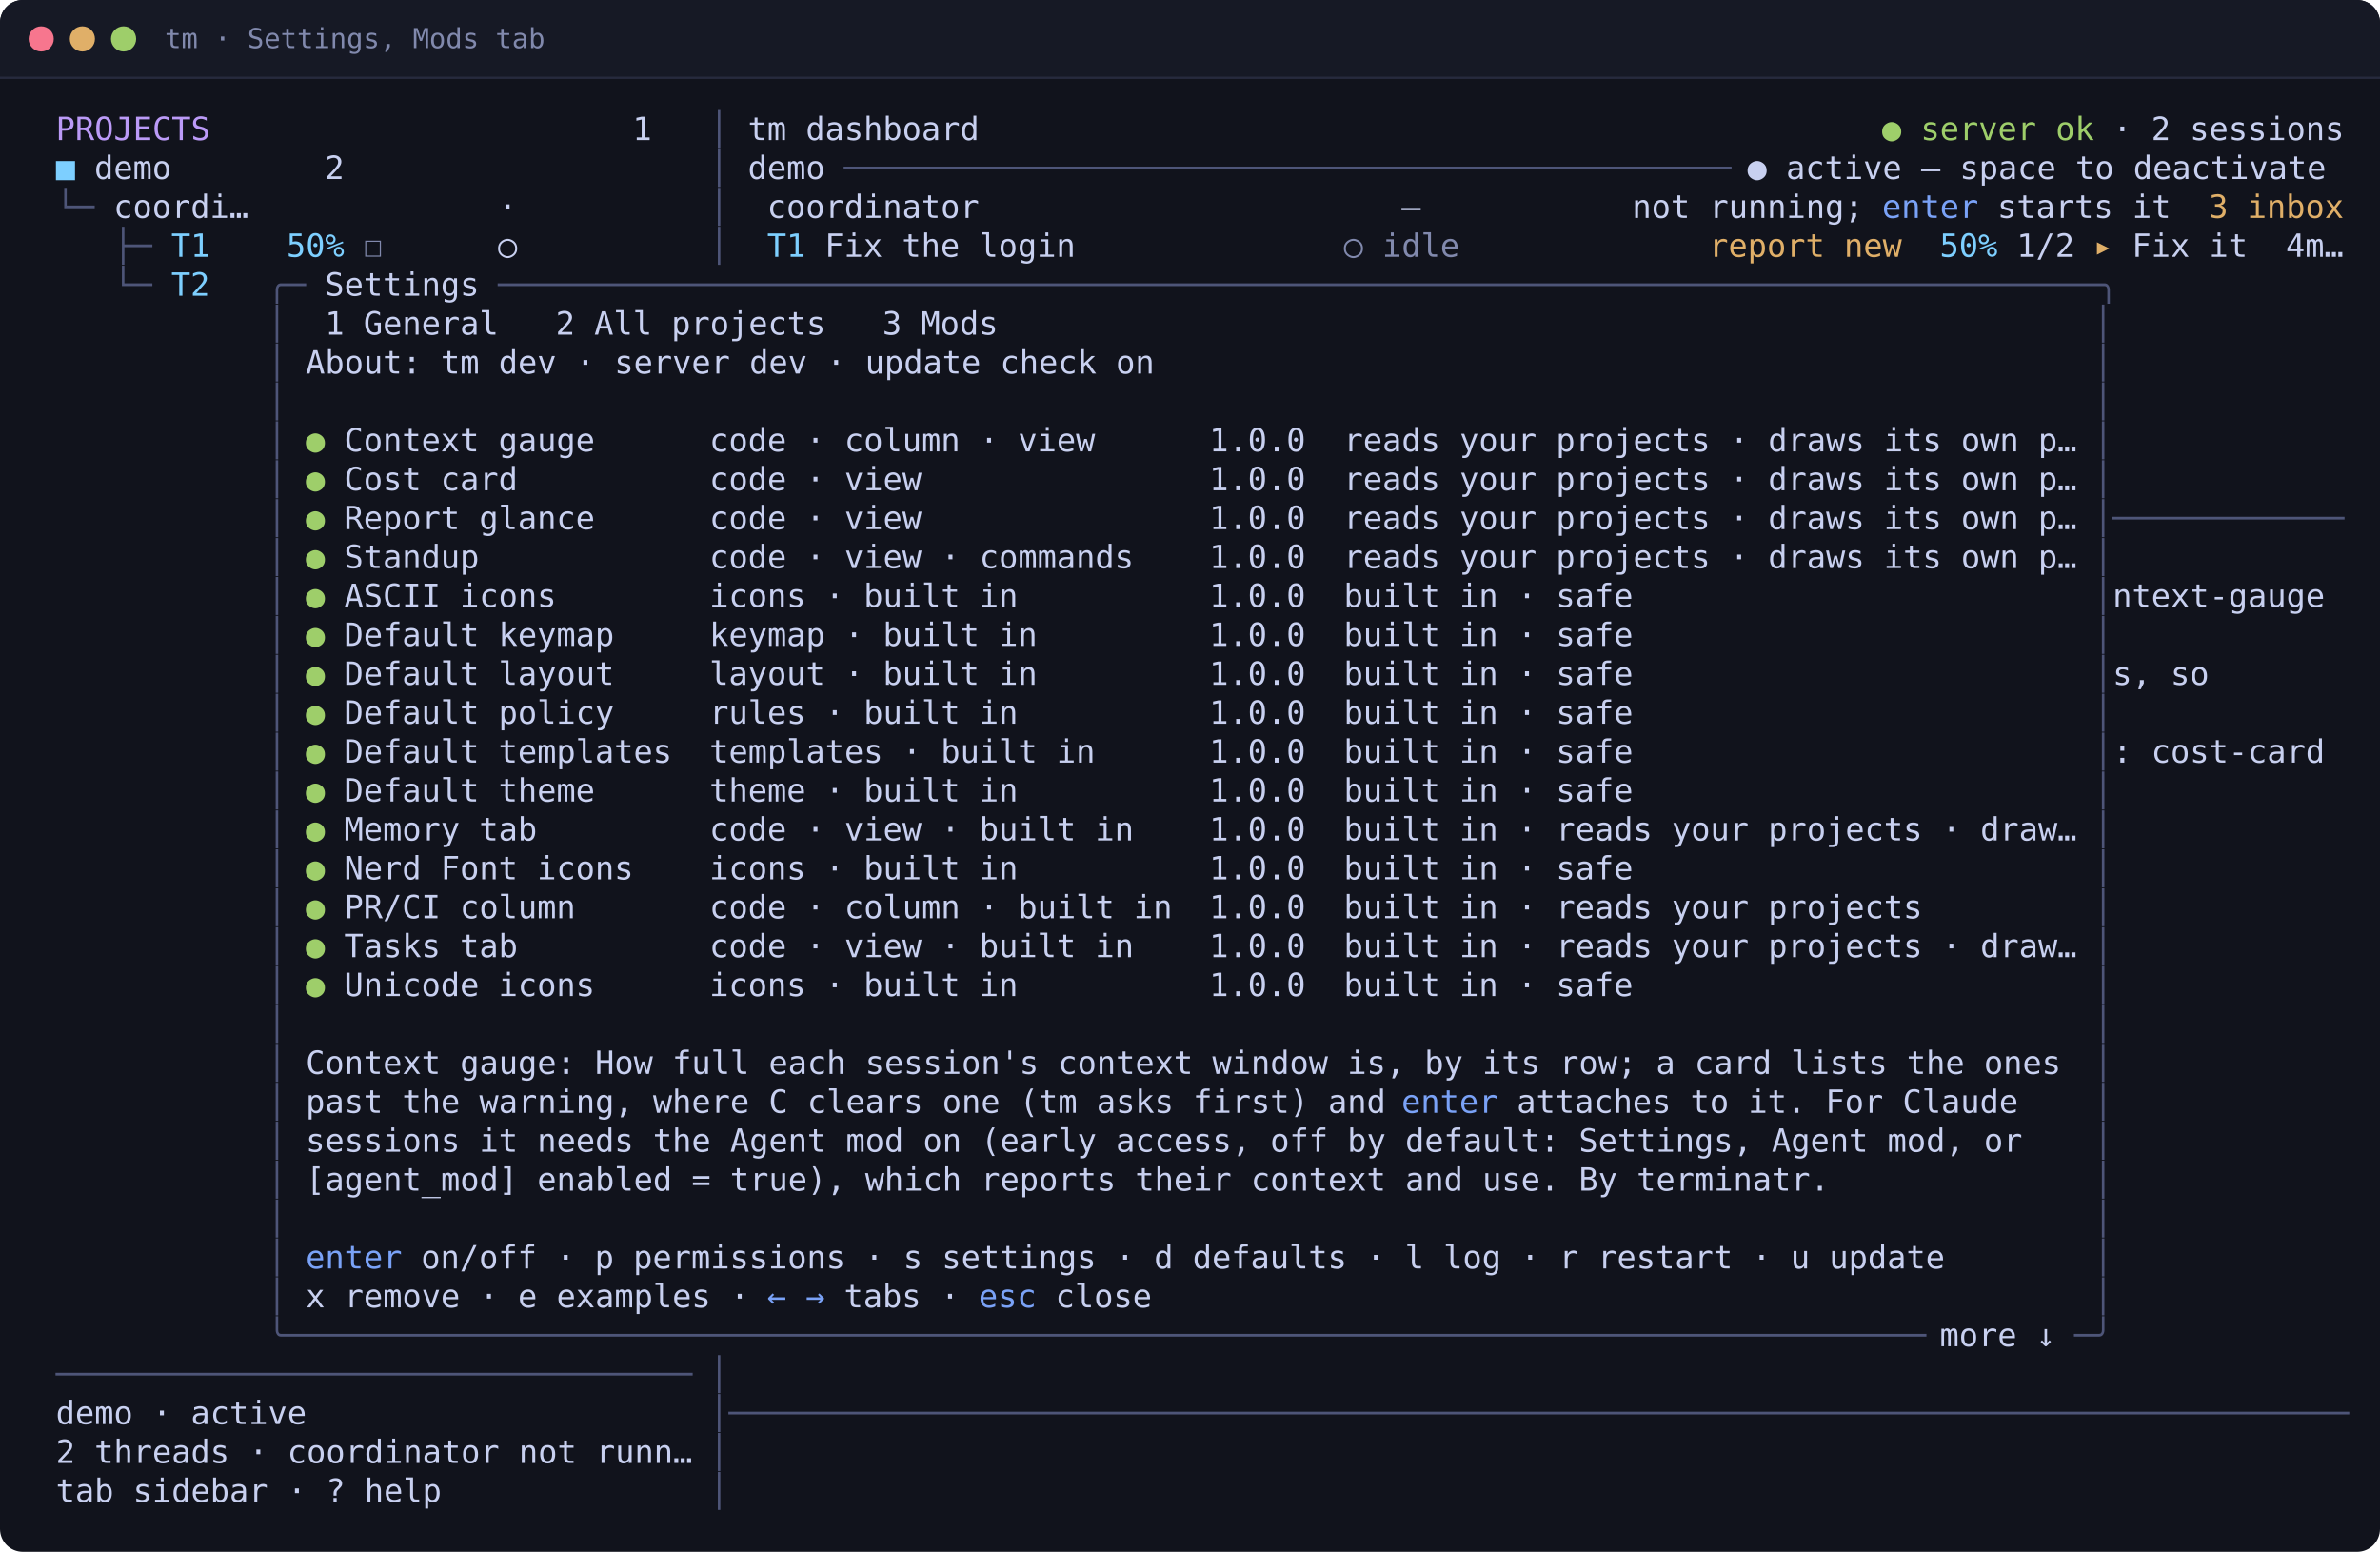
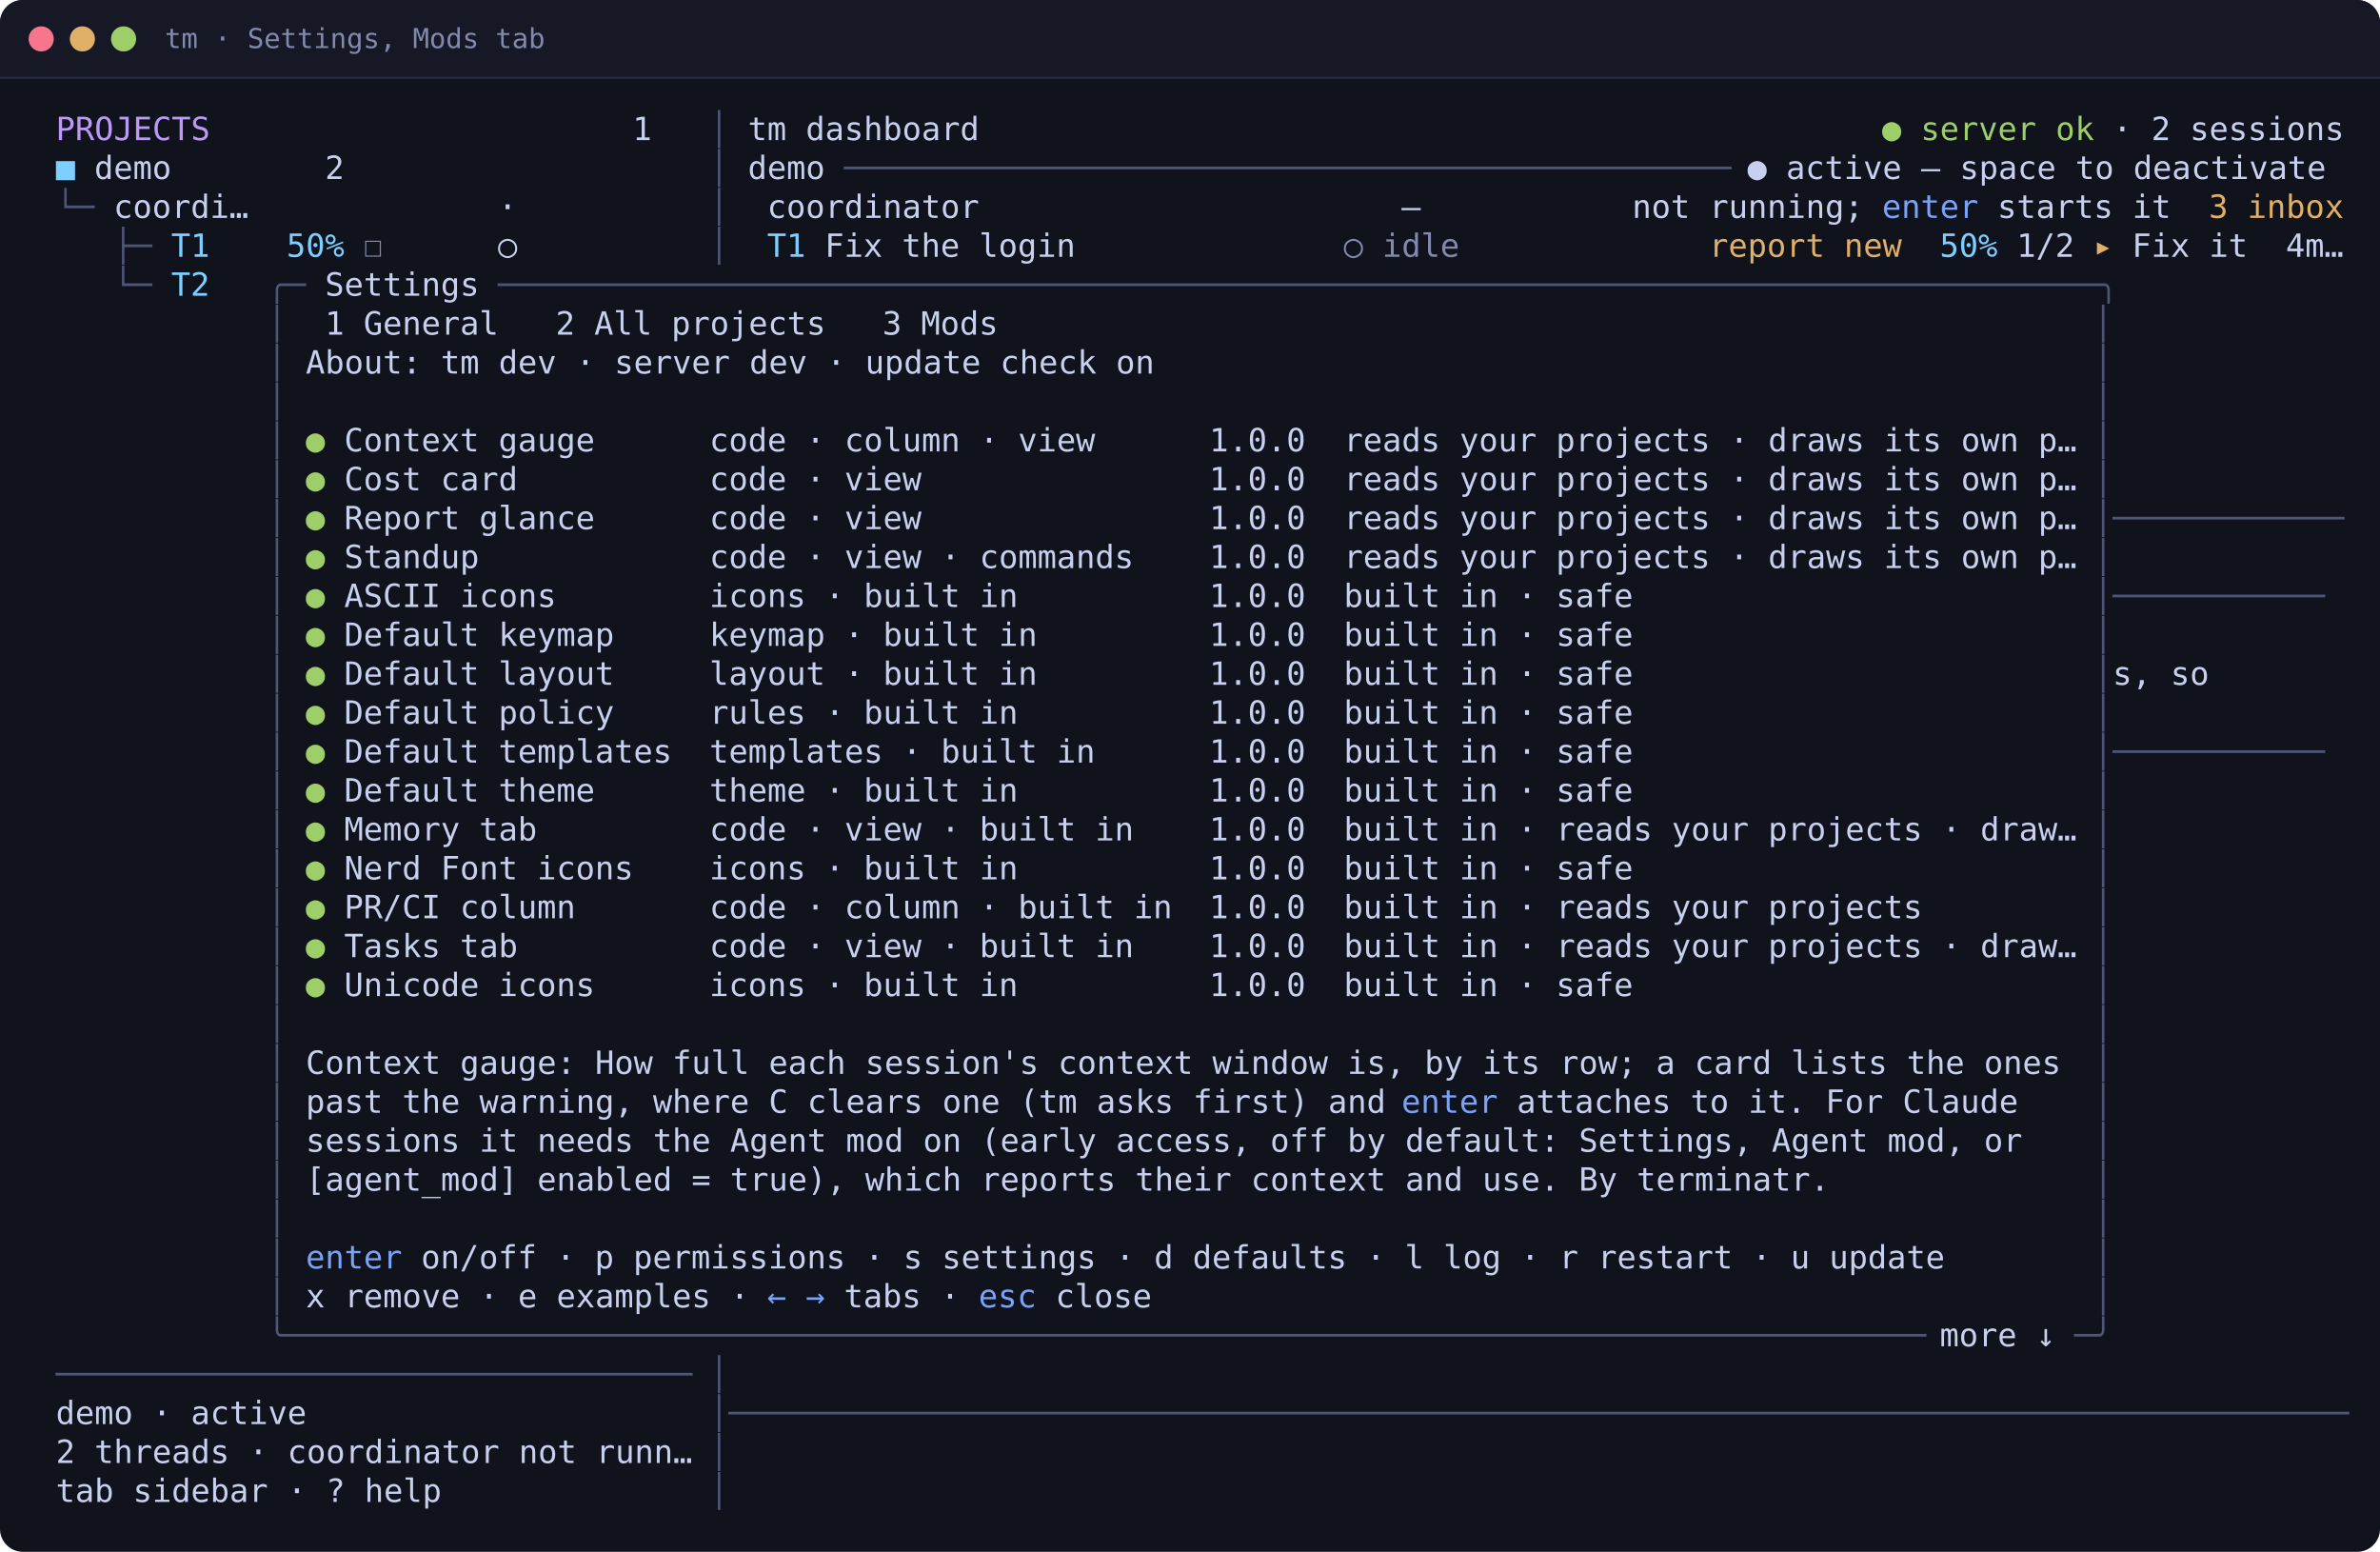
<svg xmlns="http://www.w3.org/2000/svg" width="1040" height="678" viewBox="0 0 1040 678" role="img" aria-labelledby="t">
  <style>text{font:14px ui-monospace,SFMono-Regular,Menlo,Consolas,'DejaVu Sans Mono','Liberation Mono',monospace;white-space:pre}</style>
  <rect width="1040" height="678" rx="10" fill="#11131c" />
  <rect width="1040" height="34" rx="10" fill="#161925" />
  <rect y="24" width="1040" height="10" fill="#161925" />
  <line x1="0" y1="34" x2="1040" y2="34" stroke="#262a3d" />
  <circle cx="18" cy="17" r="5.5" fill="#f7768e" />
  <circle cx="36" cy="17" r="5.5" fill="#e0af68" />
  <circle cx="54" cy="17" r="5.5" fill="#9ece6a" />
  <text x="72" y="21" fill="#8189ad" style="font-size:12px">tm · Settings, Mods tab</text>
  <text x="24.4" y="61.2" fill="#bb9af7" font-weight="700" textLength="67.2" lengthAdjust="spacingAndGlyphs">PROJECTS</text>
  <text x="276.4" y="61.2" fill="#c8d0f0">1</text>
  <text x="310.0" y="61.2" fill="#4e5578">│</text>
  <text x="326.8" y="61.2" fill="#c8d0f0" font-weight="700" textLength="100.8" lengthAdjust="spacingAndGlyphs">tm dashboard</text>
  <text x="822.4" y="61.2" fill="#9ece6a" textLength="92.4" lengthAdjust="spacingAndGlyphs">● server ok</text>
  <text x="923.2" y="61.2" fill="#c8d0f0" textLength="100.8" lengthAdjust="spacingAndGlyphs">· 2 sessions</text>
  <text x="24.4" y="78.2" fill="#7dcfff">■</text>
  <text x="41.2" y="78.2" fill="#c8d0f0" textLength="33.6" lengthAdjust="spacingAndGlyphs">demo</text>
  <text x="142.0" y="78.2" fill="#c8d0f0">2</text>
  <text x="310.0" y="78.2" fill="#4e5578">│</text>
  <text x="326.8" y="78.2" fill="#c8d0f0" textLength="33.6" lengthAdjust="spacingAndGlyphs">demo</text>
  <text x="368.8" y="78.2" fill="#4e5578" textLength="386.4" lengthAdjust="spacingAndGlyphs">──────────────────────────────────────────────</text>
  <text x="763.6" y="78.2" fill="#c8d0f0" textLength="252.0" lengthAdjust="spacingAndGlyphs">● active — space to deactivate</text>
  <text x="24.4" y="95.2" fill="#4e5578" textLength="16.8" lengthAdjust="spacingAndGlyphs">└─</text>
  <text x="49.6" y="95.2" fill="#c8d0f0" textLength="58.8" lengthAdjust="spacingAndGlyphs">coordi…</text>
  <text x="217.6" y="95.2" fill="#c8d0f0">·</text>
  <text x="310.0" y="95.2" fill="#4e5578">│</text>
  <text x="335.2" y="95.2" fill="#c8d0f0" textLength="92.4" lengthAdjust="spacingAndGlyphs">coordinator</text>
  <text x="612.4" y="95.2" fill="#c8d0f0">—</text>
  <text x="713.2" y="95.2" fill="#c8d0f0" textLength="100.8" lengthAdjust="spacingAndGlyphs">not running;</text>
  <text x="822.4" y="95.2" fill="#7aa2f7" textLength="42.0" lengthAdjust="spacingAndGlyphs">enter</text>
  <text x="872.8" y="95.2" fill="#c8d0f0" textLength="75.6" lengthAdjust="spacingAndGlyphs">starts it</text>
  <text x="965.2" y="95.2" fill="#e0af68" textLength="58.8" lengthAdjust="spacingAndGlyphs">3 inbox</text>
  <text x="49.6" y="112.2" fill="#4e5578" textLength="16.8" lengthAdjust="spacingAndGlyphs">├─</text>
  <text x="74.8" y="112.2" fill="#7dcfff" font-weight="700" textLength="16.8" lengthAdjust="spacingAndGlyphs">T1</text>
  <text x="125.2" y="112.2" fill="#7dcfff" textLength="25.2" lengthAdjust="spacingAndGlyphs">50%</text>
  <text x="158.8" y="112.2" fill="#8189ad">☐</text>
  <text x="217.6" y="112.2" fill="#c8d0f0">○</text>
  <text x="310.0" y="112.2" fill="#4e5578">│</text>
  <text x="335.2" y="112.2" fill="#7dcfff" font-weight="700" textLength="16.8" lengthAdjust="spacingAndGlyphs">T1</text>
  <text x="360.4" y="112.2" fill="#c8d0f0" textLength="109.2" lengthAdjust="spacingAndGlyphs">Fix the login</text>
  <text x="587.2" y="112.2" fill="#8189ad" textLength="50.4" lengthAdjust="spacingAndGlyphs">○ idle</text>
  <text x="746.8" y="112.2" fill="#e0af68" textLength="84.0" lengthAdjust="spacingAndGlyphs">report new</text>
  <text x="847.6" y="112.2" fill="#7dcfff" textLength="25.2" lengthAdjust="spacingAndGlyphs">50%</text>
  <text x="881.2" y="112.2" fill="#c8d0f0" textLength="25.2" lengthAdjust="spacingAndGlyphs">1/2</text>
  <text x="914.8" y="112.2" fill="#e0af68">▸</text>
  <text x="931.6" y="112.2" fill="#c8d0f0" textLength="50.4" lengthAdjust="spacingAndGlyphs">Fix it</text>
  <text x="998.8" y="112.2" fill="#c8d0f0" textLength="25.2" lengthAdjust="spacingAndGlyphs">4m…</text>
  <text x="49.6" y="129.2" fill="#4e5578" textLength="16.8" lengthAdjust="spacingAndGlyphs">└─</text>
  <text x="74.8" y="129.2" fill="#7dcfff" font-weight="700" textLength="16.8" lengthAdjust="spacingAndGlyphs">T2</text>
  <text x="116.8" y="129.2" fill="#4e5578" textLength="16.8" lengthAdjust="spacingAndGlyphs">╭─</text>
  <text x="142.0" y="129.2" fill="#c8d0f0" textLength="67.2" lengthAdjust="spacingAndGlyphs">Settings</text>
  <text x="217.6" y="129.2" fill="#4e5578" textLength="705.6" lengthAdjust="spacingAndGlyphs">───────────────────────────────────────────────────────────────────────────────────╮</text>
  <text x="116.8" y="146.2" fill="#4e5578">│</text>
  <text x="142.0" y="146.2" fill="#c8d0f0" textLength="75.6" lengthAdjust="spacingAndGlyphs">1 General</text>
  <text x="242.8" y="146.2" fill="#c8d0f0" textLength="117.6" lengthAdjust="spacingAndGlyphs">2 All projects</text>
  <text x="385.6" y="146.2" fill="#c8d0f0" textLength="50.4" lengthAdjust="spacingAndGlyphs">3 Mods</text>
  <text x="914.8" y="146.2" fill="#4e5578">│</text>
  <text x="116.8" y="163.2" fill="#4e5578">│</text>
  <text x="133.6" y="163.2" fill="#c8d0f0" textLength="369.6" lengthAdjust="spacingAndGlyphs">About: tm dev · server dev · update check on</text>
  <text x="914.8" y="163.2" fill="#4e5578">│</text>
  <text x="116.8" y="180.2" fill="#4e5578">│</text>
  <text x="914.8" y="180.2" fill="#4e5578">│</text>
  <text x="116.8" y="197.2" fill="#4e5578">│</text>
  <text x="133.6" y="197.2" fill="#9ece6a">●</text>
  <text x="150.4" y="197.2" fill="#c8d0f0" textLength="109.2" lengthAdjust="spacingAndGlyphs">Context gauge</text>
  <text x="310.0" y="197.2" fill="#c8d0f0" textLength="168.0" lengthAdjust="spacingAndGlyphs">code · column · view</text>
  <text x="528.4" y="197.2" fill="#c8d0f0" textLength="42.0" lengthAdjust="spacingAndGlyphs">1.0.0</text>
  <text x="587.2" y="197.2" fill="#c8d0f0" textLength="319.2" lengthAdjust="spacingAndGlyphs">reads your projects · draws its own p…</text>
  <text x="914.8" y="197.2" fill="#4e5578">│</text>
  <text x="116.8" y="214.2" fill="#4e5578">│</text>
  <text x="133.6" y="214.2" fill="#9ece6a">●</text>
  <text x="150.4" y="214.2" fill="#c8d0f0" textLength="75.6" lengthAdjust="spacingAndGlyphs">Cost card</text>
  <text x="310.0" y="214.2" fill="#c8d0f0" textLength="92.4" lengthAdjust="spacingAndGlyphs">code · view</text>
  <text x="528.4" y="214.2" fill="#c8d0f0" textLength="42.0" lengthAdjust="spacingAndGlyphs">1.0.0</text>
  <text x="587.2" y="214.2" fill="#c8d0f0" textLength="319.2" lengthAdjust="spacingAndGlyphs">reads your projects · draws its own p…</text>
  <text x="914.8" y="214.2" fill="#4e5578">│</text>
  <text x="116.8" y="231.2" fill="#4e5578">│</text>
  <text x="133.6" y="231.2" fill="#9ece6a">●</text>
  <text x="150.4" y="231.2" fill="#c8d0f0" textLength="109.2" lengthAdjust="spacingAndGlyphs">Report glance</text>
  <text x="310.0" y="231.2" fill="#c8d0f0" textLength="92.4" lengthAdjust="spacingAndGlyphs">code · view</text>
  <text x="528.4" y="231.2" fill="#c8d0f0" textLength="42.0" lengthAdjust="spacingAndGlyphs">1.0.0</text>
  <text x="587.2" y="231.2" fill="#c8d0f0" textLength="319.2" lengthAdjust="spacingAndGlyphs">reads your projects · draws its own p…</text>
  <text x="914.8" y="231.2" fill="#4e5578" textLength="109.2" lengthAdjust="spacingAndGlyphs">│────────────</text>
  <text x="116.8" y="248.2" fill="#4e5578">│</text>
  <text x="133.6" y="248.2" fill="#9ece6a">●</text>
  <text x="150.4" y="248.2" fill="#c8d0f0" textLength="58.8" lengthAdjust="spacingAndGlyphs">Standup</text>
  <text x="310.0" y="248.2" fill="#c8d0f0" textLength="184.8" lengthAdjust="spacingAndGlyphs">code · view · commands</text>
  <text x="528.4" y="248.2" fill="#c8d0f0" textLength="42.0" lengthAdjust="spacingAndGlyphs">1.0.0</text>
  <text x="587.2" y="248.2" fill="#c8d0f0" textLength="319.2" lengthAdjust="spacingAndGlyphs">reads your projects · draws its own p…</text>
  <text x="914.8" y="248.2" fill="#4e5578">│</text>
  <text x="116.8" y="265.2" fill="#4e5578">│</text>
  <text x="133.6" y="265.2" fill="#9ece6a">●</text>
  <text x="150.4" y="265.2" fill="#c8d0f0" textLength="92.4" lengthAdjust="spacingAndGlyphs">ASCII icons</text>
  <text x="310.0" y="265.2" fill="#c8d0f0" textLength="134.4" lengthAdjust="spacingAndGlyphs">icons · built in</text>
  <text x="528.4" y="265.2" fill="#c8d0f0" textLength="42.0" lengthAdjust="spacingAndGlyphs">1.0.0</text>
  <text x="587.2" y="265.2" fill="#c8d0f0" textLength="126.0" lengthAdjust="spacingAndGlyphs">built in · safe</text>
-   <text x="914.8" y="265.2" fill="#4e5578">│</text>
-   <text x="923.2" y="265.2" fill="#c8d0f0" textLength="92.4" lengthAdjust="spacingAndGlyphs">ntext-gauge</text>
+   <text x="914.8" y="265.2" fill="#4e5578" textLength="100.8" lengthAdjust="spacingAndGlyphs">│───────────</text>
  <text x="116.8" y="282.2" fill="#4e5578">│</text>
  <text x="133.6" y="282.2" fill="#9ece6a">●</text>
  <text x="150.4" y="282.2" fill="#c8d0f0" textLength="117.6" lengthAdjust="spacingAndGlyphs">Default keymap</text>
  <text x="310.0" y="282.2" fill="#c8d0f0" textLength="142.8" lengthAdjust="spacingAndGlyphs">keymap · built in</text>
  <text x="528.4" y="282.2" fill="#c8d0f0" textLength="42.0" lengthAdjust="spacingAndGlyphs">1.0.0</text>
  <text x="587.2" y="282.2" fill="#c8d0f0" textLength="126.0" lengthAdjust="spacingAndGlyphs">built in · safe</text>
  <text x="914.8" y="282.2" fill="#4e5578">│</text>
  <text x="116.8" y="299.2" fill="#4e5578">│</text>
  <text x="133.6" y="299.2" fill="#9ece6a">●</text>
  <text x="150.4" y="299.2" fill="#c8d0f0" textLength="117.6" lengthAdjust="spacingAndGlyphs">Default layout</text>
  <text x="310.0" y="299.2" fill="#c8d0f0" textLength="142.8" lengthAdjust="spacingAndGlyphs">layout · built in</text>
  <text x="528.4" y="299.2" fill="#c8d0f0" textLength="42.0" lengthAdjust="spacingAndGlyphs">1.0.0</text>
  <text x="587.2" y="299.2" fill="#c8d0f0" textLength="126.0" lengthAdjust="spacingAndGlyphs">built in · safe</text>
  <text x="914.8" y="299.2" fill="#4e5578">│</text>
  <text x="923.2" y="299.2" fill="#c8d0f0" textLength="42.0" lengthAdjust="spacingAndGlyphs">s, so</text>
  <text x="116.8" y="316.2" fill="#4e5578">│</text>
  <text x="133.6" y="316.2" fill="#9ece6a">●</text>
  <text x="150.4" y="316.2" fill="#c8d0f0" textLength="117.6" lengthAdjust="spacingAndGlyphs">Default policy</text>
  <text x="310.0" y="316.2" fill="#c8d0f0" textLength="134.4" lengthAdjust="spacingAndGlyphs">rules · built in</text>
  <text x="528.4" y="316.2" fill="#c8d0f0" textLength="42.0" lengthAdjust="spacingAndGlyphs">1.0.0</text>
  <text x="587.2" y="316.2" fill="#c8d0f0" textLength="126.0" lengthAdjust="spacingAndGlyphs">built in · safe</text>
  <text x="914.8" y="316.2" fill="#4e5578">│</text>
  <text x="116.8" y="333.2" fill="#4e5578">│</text>
  <text x="133.6" y="333.2" fill="#9ece6a">●</text>
  <text x="150.4" y="333.2" fill="#c8d0f0" textLength="142.8" lengthAdjust="spacingAndGlyphs">Default templates</text>
  <text x="310.0" y="333.2" fill="#c8d0f0" textLength="168.0" lengthAdjust="spacingAndGlyphs">templates · built in</text>
  <text x="528.4" y="333.2" fill="#c8d0f0" textLength="42.0" lengthAdjust="spacingAndGlyphs">1.0.0</text>
  <text x="587.2" y="333.2" fill="#c8d0f0" textLength="126.0" lengthAdjust="spacingAndGlyphs">built in · safe</text>
-   <text x="914.8" y="333.2" fill="#4e5578">│</text>
-   <text x="923.2" y="333.2" fill="#c8d0f0" textLength="92.4" lengthAdjust="spacingAndGlyphs">: cost-card</text>
+   <text x="914.8" y="333.2" fill="#4e5578" textLength="100.8" lengthAdjust="spacingAndGlyphs">│───────────</text>
  <text x="116.8" y="350.2" fill="#4e5578">│</text>
  <text x="133.6" y="350.2" fill="#9ece6a">●</text>
  <text x="150.4" y="350.2" fill="#c8d0f0" textLength="109.2" lengthAdjust="spacingAndGlyphs">Default theme</text>
  <text x="310.0" y="350.2" fill="#c8d0f0" textLength="134.4" lengthAdjust="spacingAndGlyphs">theme · built in</text>
  <text x="528.4" y="350.2" fill="#c8d0f0" textLength="42.0" lengthAdjust="spacingAndGlyphs">1.0.0</text>
  <text x="587.2" y="350.2" fill="#c8d0f0" textLength="126.0" lengthAdjust="spacingAndGlyphs">built in · safe</text>
  <text x="914.8" y="350.2" fill="#4e5578">│</text>
  <text x="116.8" y="367.2" fill="#4e5578">│</text>
  <text x="133.6" y="367.2" fill="#9ece6a">●</text>
  <text x="150.4" y="367.2" fill="#c8d0f0" textLength="84.0" lengthAdjust="spacingAndGlyphs">Memory tab</text>
  <text x="310.0" y="367.2" fill="#c8d0f0" textLength="184.8" lengthAdjust="spacingAndGlyphs">code · view · built in</text>
  <text x="528.4" y="367.2" fill="#c8d0f0" textLength="42.0" lengthAdjust="spacingAndGlyphs">1.0.0</text>
  <text x="587.2" y="367.2" fill="#c8d0f0" textLength="319.2" lengthAdjust="spacingAndGlyphs">built in · reads your projects · draw…</text>
  <text x="914.8" y="367.2" fill="#4e5578">│</text>
  <text x="116.8" y="384.2" fill="#4e5578">│</text>
  <text x="133.6" y="384.2" fill="#9ece6a">●</text>
  <text x="150.4" y="384.2" fill="#c8d0f0" textLength="126.0" lengthAdjust="spacingAndGlyphs">Nerd Font icons</text>
  <text x="310.0" y="384.2" fill="#c8d0f0" textLength="134.4" lengthAdjust="spacingAndGlyphs">icons · built in</text>
  <text x="528.4" y="384.2" fill="#c8d0f0" textLength="42.0" lengthAdjust="spacingAndGlyphs">1.0.0</text>
  <text x="587.2" y="384.2" fill="#c8d0f0" textLength="126.0" lengthAdjust="spacingAndGlyphs">built in · safe</text>
  <text x="914.8" y="384.2" fill="#4e5578">│</text>
  <text x="116.8" y="401.2" fill="#4e5578">│</text>
  <text x="133.6" y="401.2" fill="#9ece6a">●</text>
  <text x="150.4" y="401.2" fill="#c8d0f0" textLength="100.8" lengthAdjust="spacingAndGlyphs">PR/CI column</text>
  <text x="310.0" y="401.2" fill="#c8d0f0" textLength="201.6" lengthAdjust="spacingAndGlyphs">code · column · built in</text>
  <text x="528.4" y="401.2" fill="#c8d0f0" textLength="42.0" lengthAdjust="spacingAndGlyphs">1.0.0</text>
  <text x="587.2" y="401.2" fill="#c8d0f0" textLength="252.0" lengthAdjust="spacingAndGlyphs">built in · reads your projects</text>
  <text x="914.8" y="401.2" fill="#4e5578">│</text>
  <text x="116.8" y="418.2" fill="#4e5578">│</text>
  <text x="133.6" y="418.2" fill="#9ece6a">●</text>
  <text x="150.4" y="418.2" fill="#c8d0f0" textLength="75.6" lengthAdjust="spacingAndGlyphs">Tasks tab</text>
  <text x="310.0" y="418.2" fill="#c8d0f0" textLength="184.8" lengthAdjust="spacingAndGlyphs">code · view · built in</text>
  <text x="528.4" y="418.2" fill="#c8d0f0" textLength="42.0" lengthAdjust="spacingAndGlyphs">1.0.0</text>
  <text x="587.2" y="418.2" fill="#c8d0f0" textLength="319.2" lengthAdjust="spacingAndGlyphs">built in · reads your projects · draw…</text>
  <text x="914.8" y="418.2" fill="#4e5578">│</text>
  <text x="116.8" y="435.2" fill="#4e5578">│</text>
  <text x="133.6" y="435.2" fill="#9ece6a">●</text>
  <text x="150.4" y="435.2" fill="#c8d0f0" textLength="109.2" lengthAdjust="spacingAndGlyphs">Unicode icons</text>
  <text x="310.0" y="435.2" fill="#c8d0f0" textLength="134.4" lengthAdjust="spacingAndGlyphs">icons · built in</text>
  <text x="528.4" y="435.2" fill="#c8d0f0" textLength="42.0" lengthAdjust="spacingAndGlyphs">1.0.0</text>
  <text x="587.2" y="435.2" fill="#c8d0f0" textLength="126.0" lengthAdjust="spacingAndGlyphs">built in · safe</text>
  <text x="914.8" y="435.2" fill="#4e5578">│</text>
  <text x="116.8" y="452.2" fill="#4e5578">│</text>
  <text x="914.8" y="452.2" fill="#4e5578">│</text>
  <text x="116.8" y="469.2" fill="#4e5578">│</text>
  <text x="133.6" y="469.2" fill="#c8d0f0" textLength="764.4" lengthAdjust="spacingAndGlyphs">Context gauge: How full each session's context window is, by its row; a card lists the ones</text>
  <text x="914.8" y="469.2" fill="#4e5578">│</text>
  <text x="116.8" y="486.2" fill="#4e5578">│</text>
  <text x="133.6" y="486.2" fill="#c8d0f0" textLength="470.4" lengthAdjust="spacingAndGlyphs">past the warning, where C clears one (tm asks first) and</text>
  <text x="612.4" y="486.2" fill="#7aa2f7" textLength="42.0" lengthAdjust="spacingAndGlyphs">enter</text>
  <text x="662.8" y="486.2" fill="#c8d0f0" textLength="218.4" lengthAdjust="spacingAndGlyphs">attaches to it. For Claude</text>
  <text x="914.8" y="486.2" fill="#4e5578">│</text>
  <text x="116.8" y="503.2" fill="#4e5578">│</text>
  <text x="133.6" y="503.2" fill="#c8d0f0" textLength="747.6" lengthAdjust="spacingAndGlyphs">sessions it needs the Agent mod on (early access, off by default: Settings, Agent mod, or</text>
  <text x="914.8" y="503.2" fill="#4e5578">│</text>
  <text x="116.8" y="520.2" fill="#4e5578">│</text>
  <text x="133.6" y="520.2" fill="#c8d0f0" textLength="663.6" lengthAdjust="spacingAndGlyphs">[agent_mod] enabled = true), which reports their context and use. By terminatr.</text>
  <text x="914.8" y="520.2" fill="#4e5578">│</text>
  <text x="116.8" y="537.2" fill="#4e5578">│</text>
  <text x="914.8" y="537.2" fill="#4e5578">│</text>
  <text x="116.8" y="554.2" fill="#4e5578">│</text>
  <text x="133.6" y="554.2" fill="#7aa2f7" textLength="42.0" lengthAdjust="spacingAndGlyphs">enter</text>
  <text x="184.0" y="554.2" fill="#c8d0f0" textLength="663.6" lengthAdjust="spacingAndGlyphs">on/off · p permissions · s settings · d defaults · l log · r restart · u update</text>
  <text x="914.8" y="554.2" fill="#4e5578">│</text>
  <text x="116.8" y="571.2" fill="#4e5578">│</text>
  <text x="133.6" y="571.2" fill="#c8d0f0" textLength="193.2" lengthAdjust="spacingAndGlyphs">x remove · e examples ·</text>
  <text x="335.2" y="571.2" fill="#7aa2f7" textLength="25.2" lengthAdjust="spacingAndGlyphs">← →</text>
  <text x="368.8" y="571.2" fill="#c8d0f0" textLength="50.4" lengthAdjust="spacingAndGlyphs">tabs ·</text>
  <text x="427.6" y="571.2" fill="#7aa2f7" textLength="25.2" lengthAdjust="spacingAndGlyphs">esc</text>
  <text x="461.2" y="571.2" fill="#c8d0f0" textLength="42.0" lengthAdjust="spacingAndGlyphs">close</text>
  <text x="914.8" y="571.2" fill="#4e5578">│</text>
  <text x="116.8" y="588.2" fill="#4e5578" textLength="722.4" lengthAdjust="spacingAndGlyphs">╰─────────────────────────────────────────────────────────────────────────────────────</text>
  <text x="847.6" y="588.2" fill="#c8d0f0" textLength="50.4" lengthAdjust="spacingAndGlyphs">more ↓</text>
  <text x="906.4" y="588.2" fill="#4e5578" textLength="16.8" lengthAdjust="spacingAndGlyphs">─╯</text>
  <text x="24.4" y="605.2" fill="#4e5578" textLength="277.2" lengthAdjust="spacingAndGlyphs">─────────────────────────────────</text>
  <text x="310.0" y="605.2" fill="#4e5578">│</text>
  <text x="24.4" y="622.2" fill="#c8d0f0" textLength="109.2" lengthAdjust="spacingAndGlyphs">demo · active</text>
  <text x="310.0" y="622.2" fill="#4e5578" textLength="714.0" lengthAdjust="spacingAndGlyphs">│────────────────────────────────────────────────────────────────────────────────────</text>
  <text x="24.4" y="639.2" fill="#c8d0f0" textLength="277.2" lengthAdjust="spacingAndGlyphs">2 threads · coordinator not runn…</text>
  <text x="310.0" y="639.2" fill="#4e5578">│</text>
  <text x="24.4" y="656.2" fill="#c8d0f0" textLength="168.0" lengthAdjust="spacingAndGlyphs">tab sidebar · ? help</text>
  <text x="310.0" y="656.2" fill="#4e5578">│</text>
</svg>
